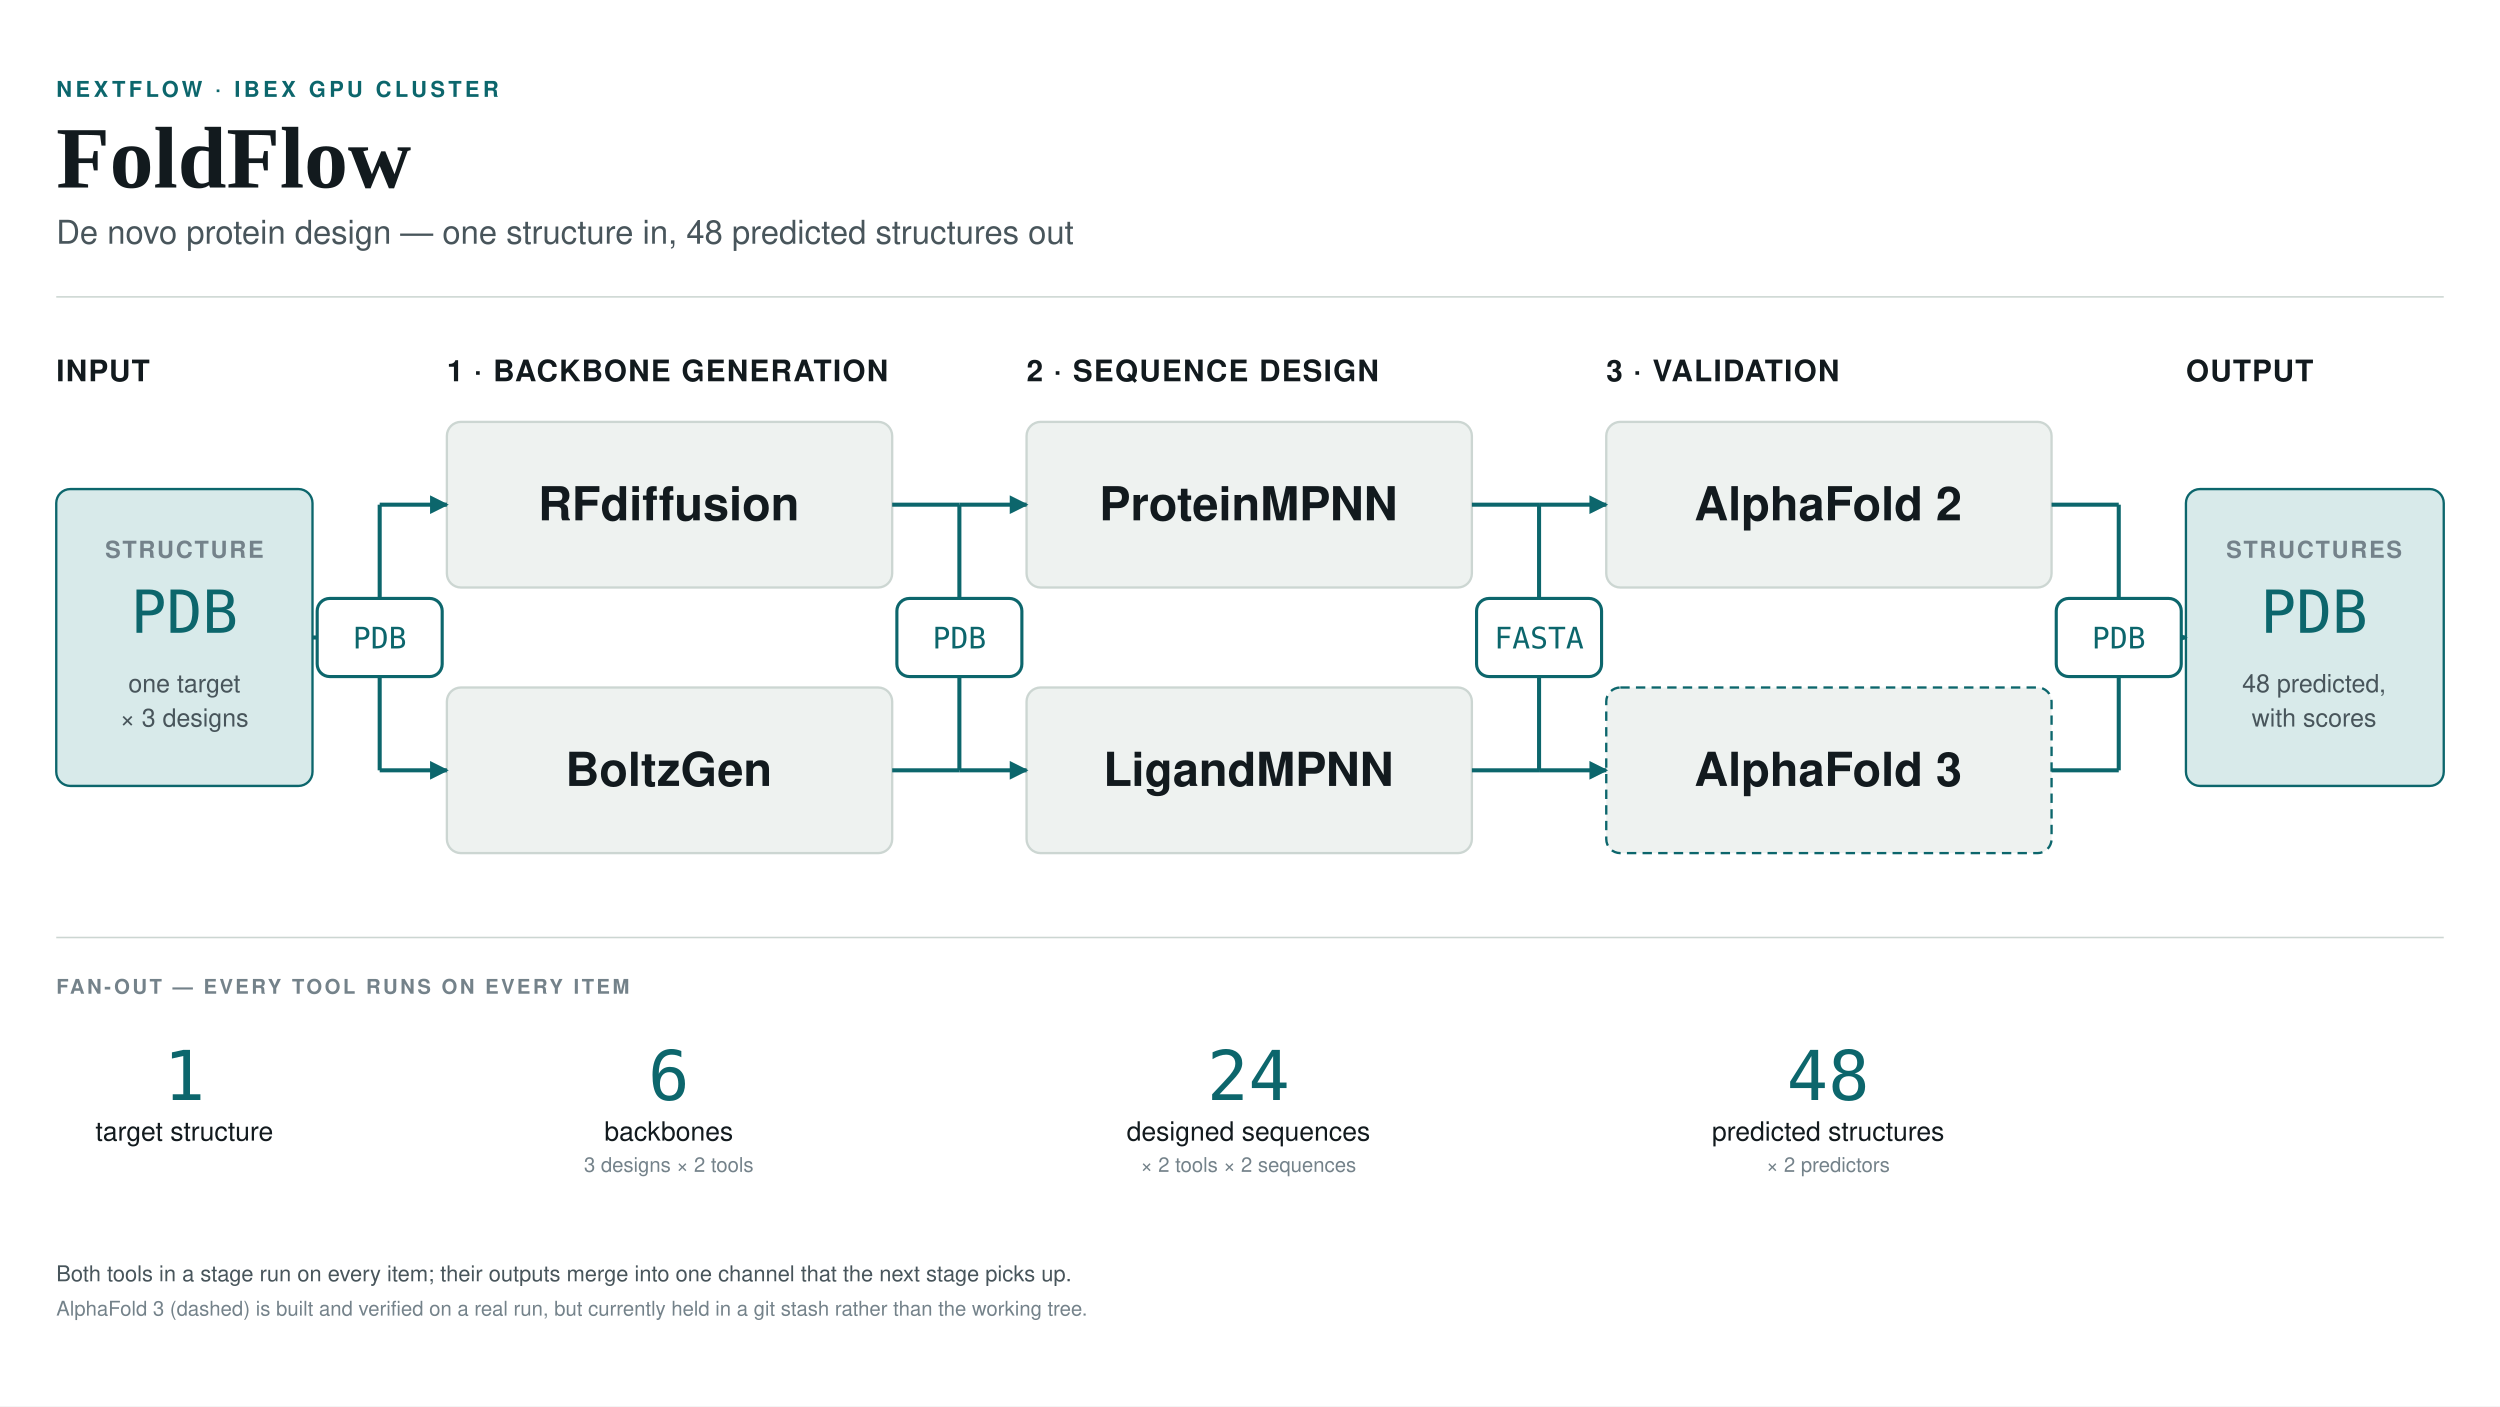
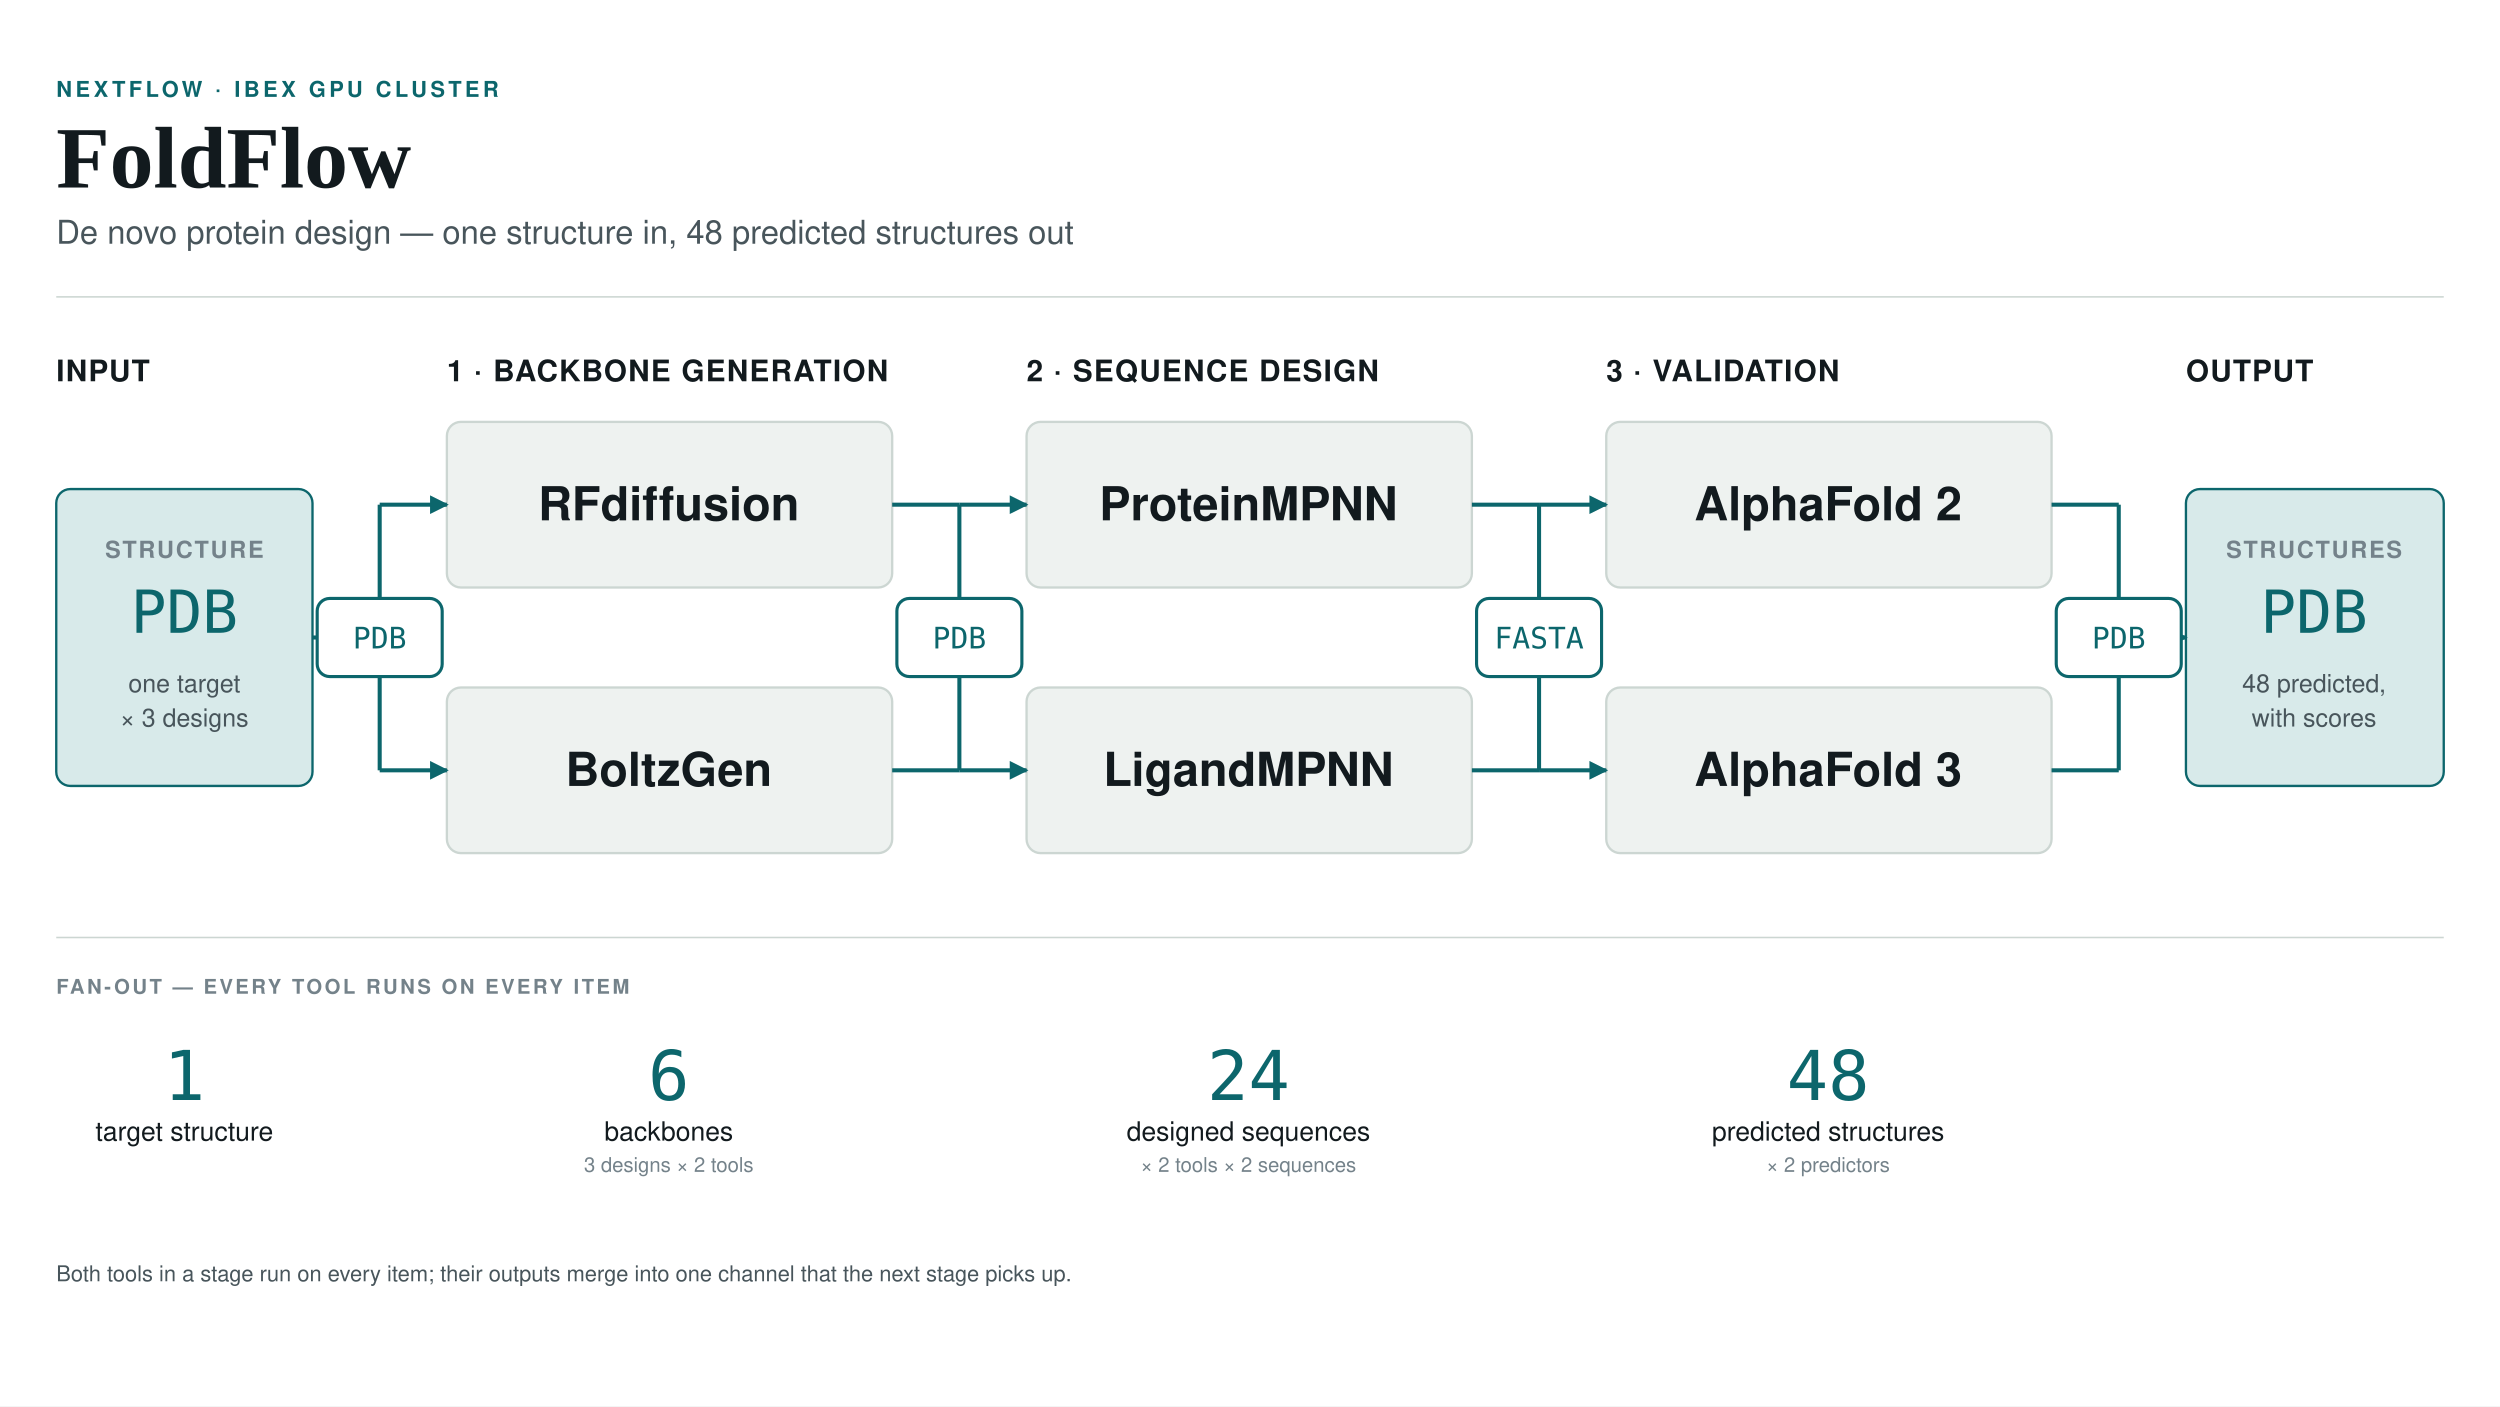
<svg xmlns="http://www.w3.org/2000/svg" viewBox="0 0 1600 900" width="1600" height="900" role="img" aria-label="Simplified FoldFlow pipeline: a PDB structure goes in, three stages follow — backbone generation by RFdiffusion or BoltzGen, sequence design by ProteinMPNN or LigandMPNN, validation by AlphaFold 2 or AlphaFold 3 — with PDB, PDB, FASTA and PDB passing between them, producing 48 predicted structures.">
  <style>
    text { font-family: "IBM Plex Sans", "Helvetica Neue", Helvetica, Arial, sans-serif; }
    .eyebrow { font-size: 14px; font-weight: 600; fill: #0c666c; letter-spacing: 2.2px; }
    .title   { font-size: 56px; font-weight: 600; fill: #121a1e; font-family: "IBM Plex Serif", Georgia, "Times New Roman", serif; }
    .sub     { font-size: 21px; fill: #48555b; }
    .stage   { font-size: 19px; font-weight: 600; fill: #121a1e; letter-spacing: .8px; }
    .tool    { font-size: 30px; font-weight: 600; fill: #121a1e; }
    .cap     { font-size: 15px; font-weight: 600; fill: #74828a; letter-spacing: 1.2px; }
    .capbig  { font-size: 38px; font-weight: 500; fill: #0c666c; font-family: "IBM Plex Mono", "DejaVu Sans Mono", Consolas, monospace; }
    .capsub  { font-size: 16px; fill: #48555b; }
    .type    { font-size: 19px; font-weight: 500; fill: #0c666c; font-family: "IBM Plex Mono", "DejaVu Sans Mono", Consolas, monospace; }
    .lane    { font-size: 13px; font-weight: 600; fill: #74828a; letter-spacing: 1.6px; }
    .num     { font-size: 44px; font-weight: 500; fill: #0c666c; font-family: "IBM Plex Mono", "DejaVu Sans Mono", Consolas, monospace; }
    .numlbl  { font-size: 17px; fill: #121a1e; }
    .numnote { font-size: 13px; fill: #74828a; }
    .foot    { font-size: 14px; fill: #48555b; }
    .foot2   { font-size: 13px; fill: #74828a; }
    .box     { fill: #eef2f0; stroke: #ccd6d2; stroke-width: 1.5; }
    .boxnew  { fill: #eef2f0; stroke: #0c666c; stroke-width: 1.5; stroke-dasharray: 6 4; }
    .endcap  { fill: #d8eaea; stroke: #0c666c; stroke-width: 1.5; }
    .chip    { fill: #ffffff; stroke: #0c666c; stroke-width: 2; }
    .flow    { stroke: #0c666c; stroke-width: 2.6; fill: none; }
    .hair    { stroke: #ccd6d2; stroke-width: 1; }
  </style>
  <defs>
    <marker id="a2" viewBox="0 0 10 10" refX="9" refY="5" markerWidth="4.6" markerHeight="4.6" orient="auto-start-reverse">
      <path d="M 0 0 L 10 5 L 0 10 z" fill="#0c666c" />
    </marker>
  </defs>
  <rect x="0" y="0" width="1600" height="900" fill="#ffffff" />
  <text x="36" y="62" class="eyebrow">NEXTFLOW · IBEX GPU CLUSTER</text>
  <text x="36" y="120" class="title">FoldFlow</text>
  <text x="36" y="156" class="sub">De novo protein design — one structure in, 48 predicted structures out</text>
  <line x1="36" y1="190" x2="1564" y2="190" class="hair" />
  <text x="36" y="244" class="stage">INPUT</text>
  <text x="286" y="244" class="stage">1 · BACKBONE GENERATION</text>
  <text x="657" y="244" class="stage">2 · SEQUENCE DESIGN</text>
  <text x="1028" y="244" class="stage">3 · VALIDATION</text>
  <text x="1399" y="244" class="stage">OUTPUT</text>
  <rect x="36" y="313" width="164" height="190" rx="9" class="endcap" />
  <text x="118" y="357" text-anchor="middle" class="cap">STRUCTURE</text>
  <text x="118" y="405" text-anchor="middle" class="capbig">PDB</text>
  <text x="118" y="443" text-anchor="middle" class="capsub">one target</text>
  <text x="118" y="465" text-anchor="middle" class="capsub">× 3 designs</text>
  <rect x="286" y="270" width="285" height="106" rx="9" class="box" />
  <text x="428" y="333" text-anchor="middle" class="tool">RFdiffusion</text>
  <rect x="286" y="440" width="285" height="106" rx="9" class="box" />
  <text x="428" y="503" text-anchor="middle" class="tool">BoltzGen</text>
  <rect x="657" y="270" width="285" height="106" rx="9" class="box" />
  <text x="799" y="333" text-anchor="middle" class="tool">ProteinMPNN</text>
  <rect x="657" y="440" width="285" height="106" rx="9" class="box" />
  <text x="799" y="503" text-anchor="middle" class="tool">LigandMPNN</text>
  <rect x="1028" y="270" width="285" height="106" rx="9" class="box" />
  <text x="1170" y="333" text-anchor="middle" class="tool">AlphaFold 2</text>
-   <rect x="1028" y="440" width="285" height="106" rx="9" class="boxnew" />
+   <rect x="1028" y="440" width="285" height="106" rx="9" class="box" />
  <text x="1170" y="503" text-anchor="middle" class="tool">AlphaFold 3</text>
  <rect x="1399" y="313" width="165" height="190" rx="9" class="endcap" />
  <text x="1481" y="357" text-anchor="middle" class="cap">STRUCTURES</text>
  <text x="1481" y="405" text-anchor="middle" class="capbig">PDB</text>
  <text x="1481" y="443" text-anchor="middle" class="capsub">48 predicted,</text>
  <text x="1481" y="465" text-anchor="middle" class="capsub">with scores</text>
  <line x1="200" y1="408" x2="243" y2="408" class="flow" />
  <line x1="243" y1="323" x2="243" y2="383" class="flow" />
  <line x1="243" y1="433" x2="243" y2="493" class="flow" />
  <line x1="243" y1="323" x2="286" y2="323" class="flow" marker-end="url(#a2)" />
  <line x1="243" y1="493" x2="286" y2="493" class="flow" marker-end="url(#a2)" />
  <rect x="203" y="383" width="80" height="50" rx="8" class="chip" />
  <text x="243" y="415" text-anchor="middle" class="type">PDB</text>
  <line x1="571" y1="323" x2="614" y2="323" class="flow" />
  <line x1="571" y1="493" x2="614" y2="493" class="flow" />
  <line x1="614" y1="323" x2="614" y2="383" class="flow" />
  <line x1="614" y1="433" x2="614" y2="493" class="flow" />
  <line x1="614" y1="323" x2="657" y2="323" class="flow" marker-end="url(#a2)" />
  <line x1="614" y1="493" x2="657" y2="493" class="flow" marker-end="url(#a2)" />
  <rect x="574" y="383" width="80" height="50" rx="8" class="chip" />
  <text x="614" y="415" text-anchor="middle" class="type">PDB</text>
  <line x1="942" y1="323" x2="985" y2="323" class="flow" />
  <line x1="942" y1="493" x2="985" y2="493" class="flow" />
  <line x1="985" y1="323" x2="985" y2="383" class="flow" />
  <line x1="985" y1="433" x2="985" y2="493" class="flow" />
  <line x1="985" y1="323" x2="1028" y2="323" class="flow" marker-end="url(#a2)" />
  <line x1="985" y1="493" x2="1028" y2="493" class="flow" marker-end="url(#a2)" />
  <rect x="945" y="383" width="80" height="50" rx="8" class="chip" />
  <text x="985" y="415" text-anchor="middle" class="type">FASTA</text>
  <line x1="1313" y1="323" x2="1356" y2="323" class="flow" />
  <line x1="1313" y1="493" x2="1356" y2="493" class="flow" />
  <line x1="1356" y1="323" x2="1356" y2="383" class="flow" />
  <line x1="1356" y1="433" x2="1356" y2="493" class="flow" />
  <line x1="1356" y1="408" x2="1399" y2="408" class="flow" marker-end="url(#a2)" />
  <rect x="1316" y="383" width="80" height="50" rx="8" class="chip" />
  <text x="1356" y="415" text-anchor="middle" class="type">PDB</text>
  <line x1="36" y1="600" x2="1564" y2="600" class="hair" />
  <text x="36" y="636" class="lane">FAN-OUT — EVERY TOOL RUNS ON EVERY ITEM</text>
  <text x="118" y="704" text-anchor="middle" class="num">1</text>
  <text x="118" y="730" text-anchor="middle" class="numlbl">target structure</text>
  <text x="428" y="704" text-anchor="middle" class="num">6</text>
  <text x="428" y="730" text-anchor="middle" class="numlbl">backbones</text>
  <text x="428" y="750" text-anchor="middle" class="numnote">3 designs × 2 tools</text>
  <text x="799" y="704" text-anchor="middle" class="num">24</text>
  <text x="799" y="730" text-anchor="middle" class="numlbl">designed sequences</text>
  <text x="799" y="750" text-anchor="middle" class="numnote">× 2 tools × 2 sequences</text>
  <text x="1170" y="704" text-anchor="middle" class="num">48</text>
  <text x="1170" y="730" text-anchor="middle" class="numlbl">predicted structures</text>
  <text x="1170" y="750" text-anchor="middle" class="numnote">× 2 predictors</text>
  <text x="36" y="820" class="foot">Both tools in a stage run on every item; their outputs merge into one channel that the next stage picks up.</text>
-   <text x="36" y="842" class="foot2">AlphaFold 3 (dashed) is built and verified on a real run, but currently held in a git stash rather than the working tree.</text>
</svg>
